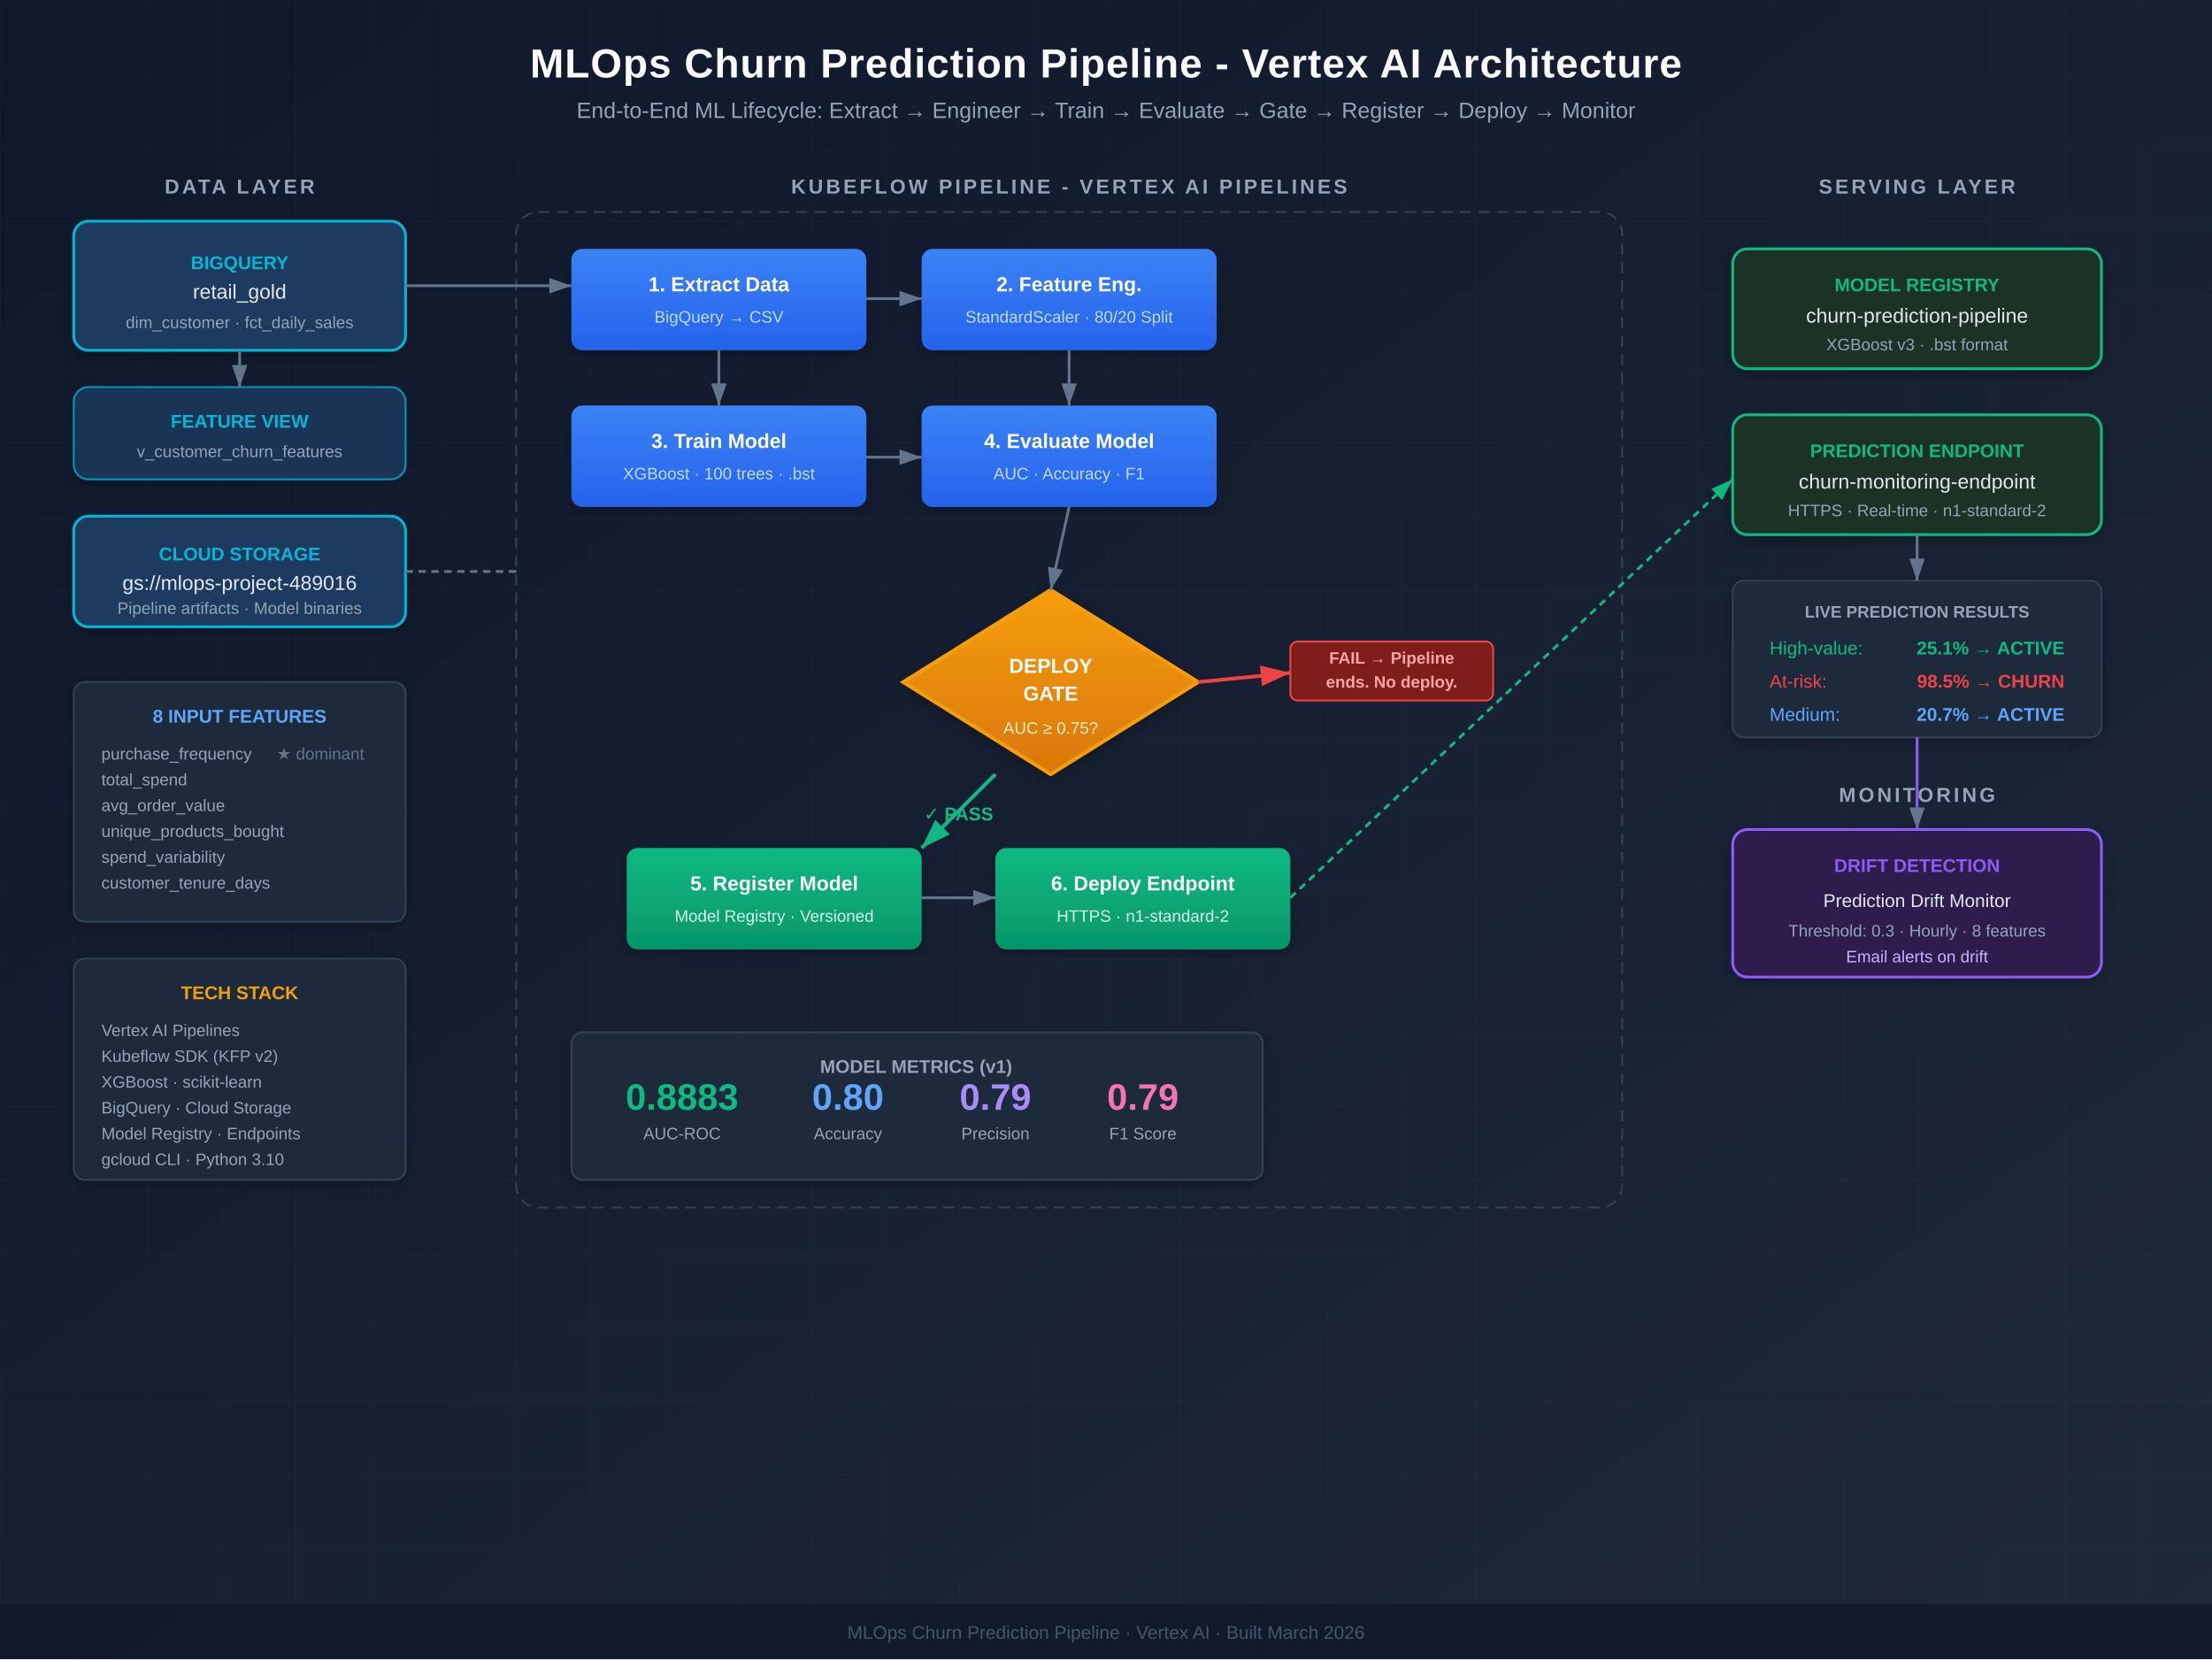
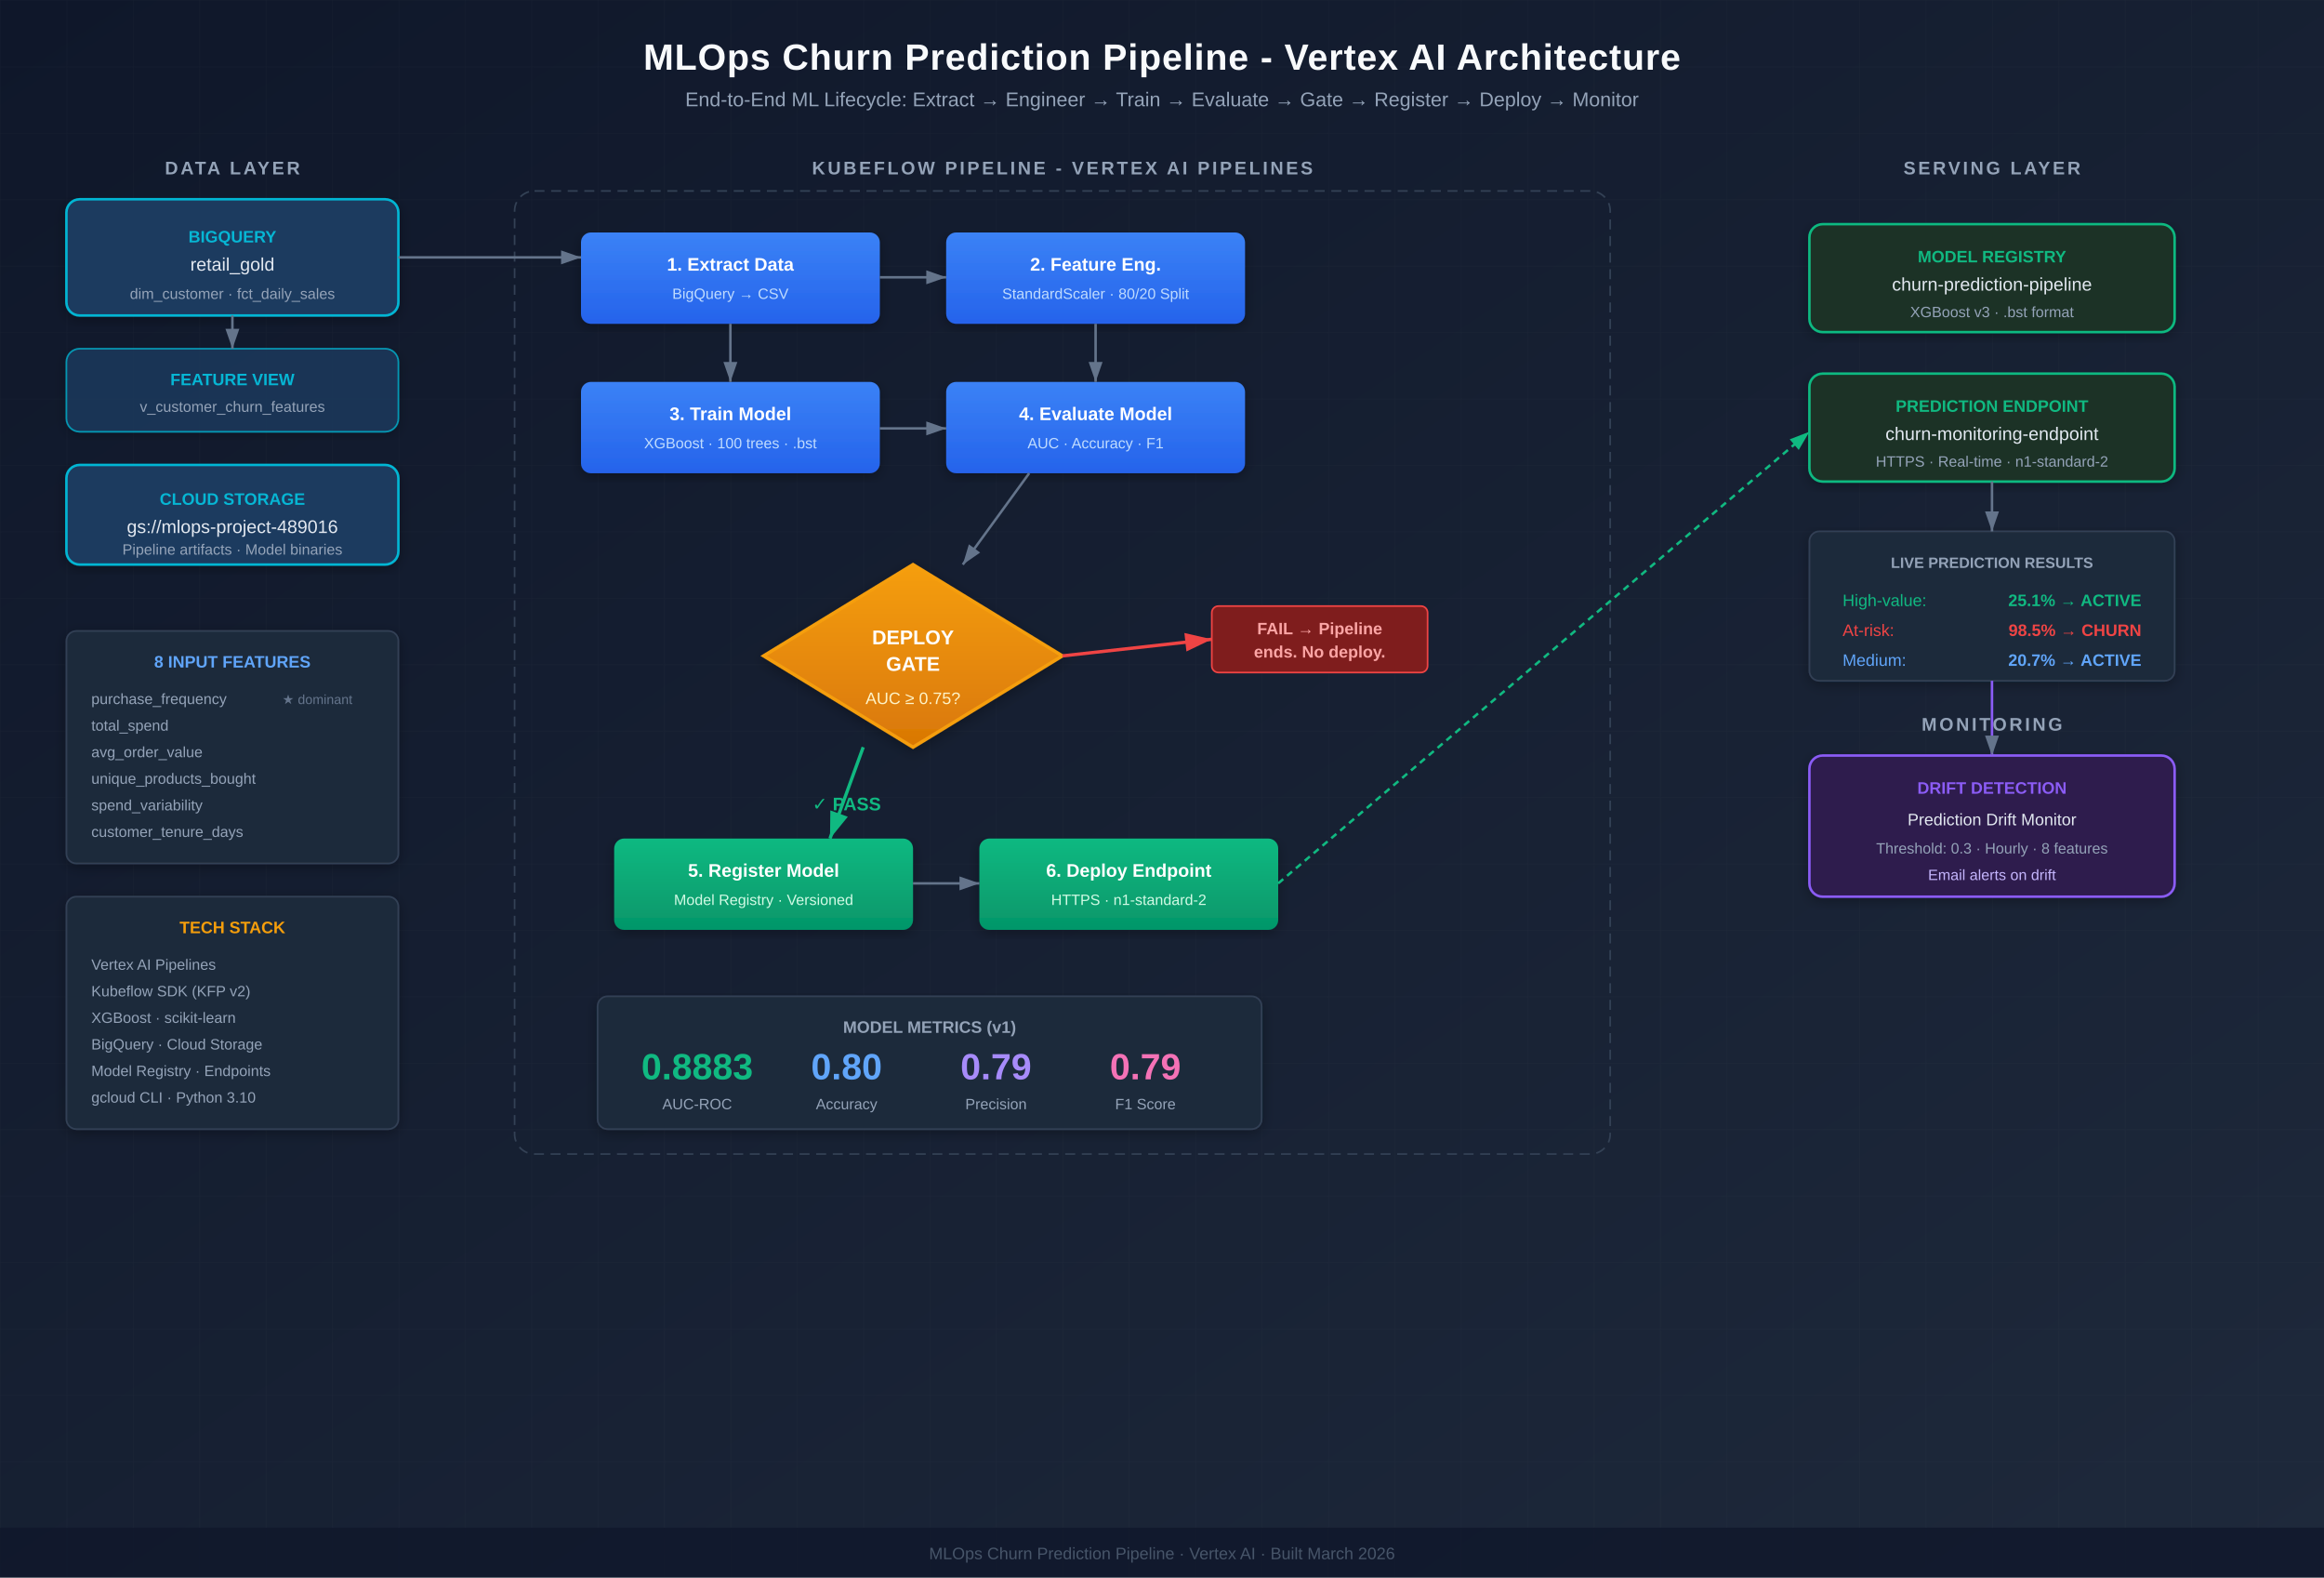
- <svg xmlns="http://www.w3.org/2000/svg" viewBox="0 0 1200 900" font-family="'Segoe UI', 'Helvetica Neue', Arial, sans-serif">
+ <svg xmlns="http://www.w3.org/2000/svg" viewBox="0 0 1400 950" font-family="'Segoe UI', 'Helvetica Neue', Arial, sans-serif">
  <defs>
    <linearGradient id="bgGrad" x1="0%" y1="0%" x2="100%" y2="100%">
      <stop offset="0%" style="stop-color:#0f172a" />
      <stop offset="100%" style="stop-color:#1e293b" />
    </linearGradient>
    <linearGradient id="pipeGrad" x1="0%" y1="0%" x2="0%" y2="100%">
      <stop offset="0%" style="stop-color:#3b82f6" />
      <stop offset="100%" style="stop-color:#2563eb" />
    </linearGradient>
    <linearGradient id="gateGrad" x1="0%" y1="0%" x2="0%" y2="100%">
      <stop offset="0%" style="stop-color:#f59e0b" />
      <stop offset="100%" style="stop-color:#d97706" />
    </linearGradient>
    <linearGradient id="deployGrad" x1="0%" y1="0%" x2="0%" y2="100%">
      <stop offset="0%" style="stop-color:#10b981" />
      <stop offset="100%" style="stop-color:#059669" />
    </linearGradient>
-     <linearGradient id="monitorGrad" x1="0%" y1="0%" x2="0%" y2="100%">
-       <stop offset="0%" style="stop-color:#8b5cf6" />
-       <stop offset="100%" style="stop-color:#7c3aed" />
-     </linearGradient>
-     <linearGradient id="dataGrad" x1="0%" y1="0%" x2="0%" y2="100%">
-       <stop offset="0%" style="stop-color:#06b6d4" />
-       <stop offset="100%" style="stop-color:#0891b2" />
-     </linearGradient>
    <filter id="shadow" x="-5%" y="-5%" width="115%" height="115%">
      <feDropShadow dx="0" dy="2" stdDeviation="4" flood-color="#000" flood-opacity="0.3" />
-     </filter>
-     <filter id="glow">
-       <feGaussianBlur stdDeviation="3" result="blur" />
-       <feMerge>
-         <feMergeNode in="blur" />
-         <feMergeNode in="SourceGraphic" />
-       </feMerge>
    </filter>
    <marker id="arrow" viewBox="0 0 10 7" refX="10" refY="3.5" markerWidth="8" markerHeight="6" orient="auto-start-reverse">
      <polygon points="0 0, 10 3.5, 0 7" fill="#64748b" />
    </marker>
    <marker id="arrowGreen" viewBox="0 0 10 7" refX="10" refY="3.5" markerWidth="8" markerHeight="6" orient="auto-start-reverse">
      <polygon points="0 0, 10 3.5, 0 7" fill="#10b981" />
    </marker>
    <marker id="arrowRed" viewBox="0 0 10 7" refX="10" refY="3.5" markerWidth="8" markerHeight="6" orient="auto-start-reverse">
      <polygon points="0 0, 10 3.5, 0 7" fill="#ef4444" />
    </marker>
  </defs>
-   <rect width="1200" height="900" fill="url(#bgGrad)" />
+   <rect width="1400" height="950" fill="url(#bgGrad)" />
  <g opacity="0.03">
    <pattern id="grid" width="40" height="40" patternUnits="userSpaceOnUse">
      <path d="M 40 0 L 0 0 0 40" fill="none" stroke="white" stroke-width="0.5" />
    </pattern>
-     <rect width="1200" height="900" fill="url(#grid)" />
+     <rect width="1400" height="950" fill="url(#grid)" />
  </g>
-   <text x="600" y="42" text-anchor="middle" fill="#f8fafc" font-size="22" font-weight="700" letter-spacing="0.5">MLOps Churn Prediction Pipeline  -  Vertex AI Architecture</text>
-   <text x="600" y="64" text-anchor="middle" fill="#94a3b8" font-size="12">End-to-End ML Lifecycle: Extract → Engineer → Train → Evaluate → Gate → Register → Deploy → Monitor</text>
-   <text x="130" y="105" text-anchor="middle" fill="#94a3b8" font-size="11" font-weight="600" letter-spacing="1.5">DATA LAYER</text>
-   <rect x="40" y="120" width="180" height="70" rx="8" fill="#1e3a5f" stroke="#06b6d4" stroke-width="1.5" filter="url(#shadow)" />
-   <text x="130" y="146" text-anchor="middle" fill="#06b6d4" font-size="10" font-weight="600">BIGQUERY</text>
-   <text x="130" y="162" text-anchor="middle" fill="#e2e8f0" font-size="11" font-weight="500">retail_gold</text>
-   <text x="130" y="178" text-anchor="middle" fill="#94a3b8" font-size="9">dim_customer · fct_daily_sales</text>
-   <rect x="40" y="210" width="180" height="50" rx="8" fill="#1e3a5f" stroke="#06b6d4" stroke-width="1" opacity="0.8" filter="url(#shadow)" />
-   <text x="130" y="232" text-anchor="middle" fill="#06b6d4" font-size="10" font-weight="600">FEATURE VIEW</text>
-   <text x="130" y="248" text-anchor="middle" fill="#94a3b8" font-size="9">v_customer_churn_features</text>
-   <rect x="40" y="280" width="180" height="60" rx="8" fill="#1e3a5f" stroke="#06b6d4" stroke-width="1.5" filter="url(#shadow)" />
-   <text x="130" y="304" text-anchor="middle" fill="#06b6d4" font-size="10" font-weight="600">CLOUD STORAGE</text>
-   <text x="130" y="320" text-anchor="middle" fill="#e2e8f0" font-size="11" font-weight="500">gs://mlops-project-489016</text>
-   <text x="130" y="333" text-anchor="middle" fill="#94a3b8" font-size="9">Pipeline artifacts · Model binaries</text>
-   <line x1="130" y1="190" x2="130" y2="210" stroke="#64748b" stroke-width="1.5" marker-end="url(#arrow)" />
-   <text x="580" y="105" text-anchor="middle" fill="#94a3b8" font-size="11" font-weight="600" letter-spacing="1.5">KUBEFLOW PIPELINE  -  VERTEX AI PIPELINES</text>
-   <rect x="280" y="115" width="600" height="540" rx="12" fill="none" stroke="#334155" stroke-width="1" stroke-dasharray="6,4" />
-   <rect x="310" y="135" width="160" height="55" rx="6" fill="url(#pipeGrad)" filter="url(#shadow)" />
-   <text x="390" y="158" text-anchor="middle" fill="#fff" font-size="11" font-weight="600">1. Extract Data</text>
-   <text x="390" y="175" text-anchor="middle" fill="#bfdbfe" font-size="9">BigQuery → CSV</text>
-   <rect x="500" y="135" width="160" height="55" rx="6" fill="url(#pipeGrad)" filter="url(#shadow)" />
-   <text x="580" y="158" text-anchor="middle" fill="#fff" font-size="11" font-weight="600">2. Feature Eng.</text>
-   <text x="580" y="175" text-anchor="middle" fill="#bfdbfe" font-size="9">StandardScaler · 80/20 Split</text>
-   <rect x="310" y="220" width="160" height="55" rx="6" fill="url(#pipeGrad)" filter="url(#shadow)" />
-   <text x="390" y="243" text-anchor="middle" fill="#fff" font-size="11" font-weight="600">3. Train Model</text>
-   <text x="390" y="260" text-anchor="middle" fill="#bfdbfe" font-size="9">XGBoost · 100 trees · .bst</text>
-   <rect x="500" y="220" width="160" height="55" rx="6" fill="url(#pipeGrad)" filter="url(#shadow)" />
-   <text x="580" y="243" text-anchor="middle" fill="#fff" font-size="11" font-weight="600">4. Evaluate Model</text>
-   <text x="580" y="260" text-anchor="middle" fill="#bfdbfe" font-size="9">AUC · Accuracy · F1</text>
-   <g transform="translate(490, 320)">
-     <polygon points="80,0 160,50 80,100 0,50" fill="url(#gateGrad)" stroke="#f59e0b" stroke-width="2" filter="url(#shadow)" />
-     <text x="80" y="45" text-anchor="middle" fill="#fff" font-size="11" font-weight="700">DEPLOY</text>
-     <text x="80" y="60" text-anchor="middle" fill="#fff" font-size="11" font-weight="700">GATE</text>
-     <text x="80" y="78" text-anchor="middle" fill="#fef3c7" font-size="9">AUC ≥ 0.75?</text>
+   <text x="700" y="42" text-anchor="middle" fill="#f8fafc" font-size="22" font-weight="700" letter-spacing="0.5">MLOps Churn Prediction Pipeline - Vertex AI Architecture</text>
+   <text x="700" y="64" text-anchor="middle" fill="#94a3b8" font-size="12">End-to-End ML Lifecycle: Extract → Engineer → Train → Evaluate → Gate → Register → Deploy → Monitor</text>
+   <text x="140" y="105" text-anchor="middle" fill="#94a3b8" font-size="11" font-weight="600" letter-spacing="1.5">DATA LAYER</text>
+   <rect x="40" y="120" width="200" height="70" rx="8" fill="#1e3a5f" stroke="#06b6d4" stroke-width="1.5" filter="url(#shadow)" />
+   <text x="140" y="146" text-anchor="middle" fill="#06b6d4" font-size="10" font-weight="600">BIGQUERY</text>
+   <text x="140" y="163" text-anchor="middle" fill="#e2e8f0" font-size="11" font-weight="500">retail_gold</text>
+   <text x="140" y="180" text-anchor="middle" fill="#94a3b8" font-size="9">dim_customer  ·  fct_daily_sales</text>
+   <rect x="40" y="210" width="200" height="50" rx="8" fill="#1e3a5f" stroke="#06b6d4" stroke-width="1" opacity="0.8" filter="url(#shadow)" />
+   <text x="140" y="232" text-anchor="middle" fill="#06b6d4" font-size="10" font-weight="600">FEATURE VIEW</text>
+   <text x="140" y="248" text-anchor="middle" fill="#94a3b8" font-size="9">v_customer_churn_features</text>
+   <rect x="40" y="280" width="200" height="60" rx="8" fill="#1e3a5f" stroke="#06b6d4" stroke-width="1.5" filter="url(#shadow)" />
+   <text x="140" y="304" text-anchor="middle" fill="#06b6d4" font-size="10" font-weight="600">CLOUD STORAGE</text>
+   <text x="140" y="321" text-anchor="middle" fill="#e2e8f0" font-size="11" font-weight="500">gs://mlops-project-489016</text>
+   <text x="140" y="334" text-anchor="middle" fill="#94a3b8" font-size="9">Pipeline artifacts  ·  Model binaries</text>
+   <line x1="140" y1="190" x2="140" y2="210" stroke="#64748b" stroke-width="1.5" marker-end="url(#arrow)" />
+   <text x="640" y="105" text-anchor="middle" fill="#94a3b8" font-size="11" font-weight="600" letter-spacing="1.5">KUBEFLOW PIPELINE - VERTEX AI PIPELINES</text>
+   <rect x="310" y="115" width="660" height="580" rx="12" fill="none" stroke="#334155" stroke-width="1" stroke-dasharray="6,4" />
+   <rect x="350" y="140" width="180" height="55" rx="6" fill="url(#pipeGrad)" filter="url(#shadow)" />
+   <text x="440" y="163" text-anchor="middle" fill="#fff" font-size="11" font-weight="600">1. Extract Data</text>
+   <text x="440" y="180" text-anchor="middle" fill="#bfdbfe" font-size="9">BigQuery → CSV</text>
+   <rect x="570" y="140" width="180" height="55" rx="6" fill="url(#pipeGrad)" filter="url(#shadow)" />
+   <text x="660" y="163" text-anchor="middle" fill="#fff" font-size="11" font-weight="600">2. Feature Eng.</text>
+   <text x="660" y="180" text-anchor="middle" fill="#bfdbfe" font-size="9">StandardScaler  ·  80/20 Split</text>
+   <rect x="350" y="230" width="180" height="55" rx="6" fill="url(#pipeGrad)" filter="url(#shadow)" />
+   <text x="440" y="253" text-anchor="middle" fill="#fff" font-size="11" font-weight="600">3. Train Model</text>
+   <text x="440" y="270" text-anchor="middle" fill="#bfdbfe" font-size="9">XGBoost  ·  100 trees  ·  .bst</text>
+   <rect x="570" y="230" width="180" height="55" rx="6" fill="url(#pipeGrad)" filter="url(#shadow)" />
+   <text x="660" y="253" text-anchor="middle" fill="#fff" font-size="11" font-weight="600">4. Evaluate Model</text>
+   <text x="660" y="270" text-anchor="middle" fill="#bfdbfe" font-size="9">AUC  ·  Accuracy  ·  F1</text>
+   <g transform="translate(460, 340)">
+     <polygon points="90,0 180,55 90,110 0,55" fill="url(#gateGrad)" stroke="#f59e0b" stroke-width="2" filter="url(#shadow)" />
+     <text x="90" y="48" text-anchor="middle" fill="#fff" font-size="12" font-weight="700">DEPLOY</text>
+     <text x="90" y="64" text-anchor="middle" fill="#fff" font-size="12" font-weight="700">GATE</text>
+     <text x="90" y="84" text-anchor="middle" fill="#fef3c7" font-size="10">AUC ≥ 0.75?</text>
  </g>
-   <rect x="340" y="460" width="160" height="55" rx="6" fill="url(#deployGrad)" filter="url(#shadow)" />
-   <text x="420" y="483" text-anchor="middle" fill="#fff" font-size="11" font-weight="600">5. Register Model</text>
-   <text x="420" y="500" text-anchor="middle" fill="#d1fae5" font-size="9">Model Registry · Versioned</text>
-   <rect x="540" y="460" width="160" height="55" rx="6" fill="url(#deployGrad)" filter="url(#shadow)" />
-   <text x="620" y="483" text-anchor="middle" fill="#fff" font-size="11" font-weight="600">6. Deploy Endpoint</text>
-   <text x="620" y="500" text-anchor="middle" fill="#d1fae5" font-size="9">HTTPS · n1-standard-2</text>
-   <rect x="700" y="348" width="110" height="32" rx="4" fill="#7f1d1d" stroke="#ef4444" stroke-width="1" />
-   <text x="755" y="360" text-anchor="middle" fill="#fca5a5" font-size="9" font-weight="600">FAIL → Pipeline</text>
-   <text x="755" y="373" text-anchor="middle" fill="#fca5a5" font-size="9" font-weight="600">ends. No deploy.</text>
-   <text x="520" y="445" text-anchor="middle" fill="#10b981" font-size="10" font-weight="700">✓ PASS</text>
-   <text x="680" y="355" text-anchor="start" fill="#ef4444" font-size="10" font-weight="700" />
-   <rect x="310" y="560" width="375" height="80" rx="6" fill="#1e293b" stroke="#334155" stroke-width="1" filter="url(#shadow)" />
-   <text x="497" y="582" text-anchor="middle" fill="#94a3b8" font-size="10" font-weight="600">MODEL METRICS (v1)</text>
-   <text x="370" y="602" text-anchor="middle" fill="#10b981" font-size="20" font-weight="700">0.8883</text>
-   <text x="370" y="618" text-anchor="middle" fill="#94a3b8" font-size="9">AUC-ROC</text>
-   <text x="460" y="602" text-anchor="middle" fill="#60a5fa" font-size="20" font-weight="700">0.80</text>
-   <text x="460" y="618" text-anchor="middle" fill="#94a3b8" font-size="9">Accuracy</text>
-   <text x="540" y="602" text-anchor="middle" fill="#a78bfa" font-size="20" font-weight="700">0.79</text>
-   <text x="540" y="618" text-anchor="middle" fill="#94a3b8" font-size="9">Precision</text>
-   <text x="620" y="602" text-anchor="middle" fill="#f472b6" font-size="20" font-weight="700">0.79</text>
-   <text x="620" y="618" text-anchor="middle" fill="#94a3b8" font-size="9">F1 Score</text>
-   <text x="1040" y="105" text-anchor="middle" fill="#94a3b8" font-size="11" font-weight="600" letter-spacing="1.5">SERVING LAYER</text>
-   <rect x="940" y="135" width="200" height="65" rx="8" fill="#1a3326" stroke="#10b981" stroke-width="1.5" filter="url(#shadow)" />
-   <text x="1040" y="158" text-anchor="middle" fill="#10b981" font-size="10" font-weight="600">MODEL REGISTRY</text>
-   <text x="1040" y="175" text-anchor="middle" fill="#e2e8f0" font-size="11" font-weight="500">churn-prediction-pipeline</text>
-   <text x="1040" y="190" text-anchor="middle" fill="#94a3b8" font-size="9">XGBoost v3 · .bst format</text>
-   <rect x="940" y="225" width="200" height="65" rx="8" fill="#1a3326" stroke="#10b981" stroke-width="1.5" filter="url(#shadow)" />
-   <text x="1040" y="248" text-anchor="middle" fill="#10b981" font-size="10" font-weight="600">PREDICTION ENDPOINT</text>
-   <text x="1040" y="265" text-anchor="middle" fill="#e2e8f0" font-size="11" font-weight="500">churn-monitoring-endpoint</text>
-   <text x="1040" y="280" text-anchor="middle" fill="#94a3b8" font-size="9">HTTPS · Real-time · n1-standard-2</text>
-   <rect x="940" y="315" width="200" height="85" rx="6" fill="#1e293b" stroke="#334155" stroke-width="1" filter="url(#shadow)" />
-   <text x="1040" y="335" text-anchor="middle" fill="#94a3b8" font-size="9" font-weight="600">LIVE PREDICTION RESULTS</text>
-   <text x="960" y="355" fill="#10b981" font-size="10">High-value:</text>
-   <text x="1120" y="355" text-anchor="end" fill="#10b981" font-size="10" font-weight="600">25.1% → ACTIVE</text>
-   <text x="960" y="373" fill="#ef4444" font-size="10">At-risk:</text>
-   <text x="1120" y="373" text-anchor="end" fill="#ef4444" font-size="10" font-weight="600">98.5% → CHURN</text>
-   <text x="960" y="391" fill="#60a5fa" font-size="10">Medium:</text>
-   <text x="1120" y="391" text-anchor="end" fill="#60a5fa" font-size="10" font-weight="600">20.7% → ACTIVE</text>
-   <text x="1040" y="435" text-anchor="middle" fill="#94a3b8" font-size="11" font-weight="600" letter-spacing="1.5">MONITORING</text>
-   <rect x="940" y="450" width="200" height="80" rx="8" fill="#2d1b4e" stroke="#8b5cf6" stroke-width="1.5" filter="url(#shadow)" />
-   <text x="1040" y="473" text-anchor="middle" fill="#8b5cf6" font-size="10" font-weight="600">DRIFT DETECTION</text>
-   <text x="1040" y="492" text-anchor="middle" fill="#e2e8f0" font-size="10">Prediction Drift Monitor</text>
-   <text x="1040" y="508" text-anchor="middle" fill="#94a3b8" font-size="9">Threshold: 0.3 · Hourly · 8 features</text>
-   <text x="1040" y="522" text-anchor="middle" fill="#c4b5fd" font-size="9">Email alerts on drift</text>
-   <line x1="220" y1="155" x2="310" y2="155" stroke="#64748b" stroke-width="1.5" marker-end="url(#arrow)" />
-   <line x1="220" y1="310" x2="280" y2="310" stroke="#64748b" stroke-width="1.5" stroke-dasharray="4,3" />
-   <line x1="470" y1="162" x2="500" y2="162" stroke="#64748b" stroke-width="1.5" marker-end="url(#arrow)" />
-   <line x1="390" y1="190" x2="390" y2="220" stroke="#64748b" stroke-width="1.5" marker-end="url(#arrow)" />
-   <line x1="580" y1="190" x2="580" y2="220" stroke="#64748b" stroke-width="1.5" marker-end="url(#arrow)" />
-   <line x1="470" y1="248" x2="500" y2="248" stroke="#64748b" stroke-width="1.5" marker-end="url(#arrow)" />
-   <line x1="580" y1="275" x2="570" y2="320" stroke="#64748b" stroke-width="1.5" marker-end="url(#arrow)" />
-   <line x1="540" y1="420" x2="500" y2="460" stroke="#10b981" stroke-width="2" marker-end="url(#arrowGreen)" />
-   <line x1="650" y1="370" x2="700" y2="365" stroke="#ef4444" stroke-width="2" marker-end="url(#arrowRed)" />
-   <line x1="500" y1="487" x2="540" y2="487" stroke="#64748b" stroke-width="1.5" marker-end="url(#arrow)" />
-   <line x1="700" y1="487" x2="940" y2="260" stroke="#10b981" stroke-width="1.5" stroke-dasharray="4,3" marker-end="url(#arrowGreen)" />
-   <line x1="1040" y1="290" x2="1040" y2="315" stroke="#64748b" stroke-width="1.5" marker-end="url(#arrow)" />
-   <line x1="1040" y1="400" x2="1040" y2="450" stroke="#8b5cf6" stroke-width="1.5" marker-end="url(#arrow)" />
-   <rect x="40" y="370" width="180" height="130" rx="6" fill="#1e293b" stroke="#334155" stroke-width="1" filter="url(#shadow)" />
-   <text x="130" y="392" text-anchor="middle" fill="#60a5fa" font-size="10" font-weight="600">8 INPUT FEATURES</text>
-   <text x="55" y="412" fill="#94a3b8" font-size="9">purchase_frequency</text>
-   <text x="55" y="426" fill="#94a3b8" font-size="9">total_spend</text>
-   <text x="55" y="440" fill="#94a3b8" font-size="9">avg_order_value</text>
-   <text x="55" y="454" fill="#94a3b8" font-size="9">unique_products_bought</text>
-   <text x="55" y="468" fill="#94a3b8" font-size="9">spend_variability</text>
-   <text x="55" y="482" fill="#94a3b8" font-size="9">customer_tenure_days</text>
-   <text x="150" y="412" fill="#64748b" font-size="9">★ dominant</text>
-   <rect x="40" y="520" width="180" height="120" rx="6" fill="#1e293b" stroke="#334155" stroke-width="1" filter="url(#shadow)" />
-   <text x="130" y="542" text-anchor="middle" fill="#f59e0b" font-size="10" font-weight="600">TECH STACK</text>
-   <text x="55" y="562" fill="#94a3b8" font-size="9">Vertex AI Pipelines</text>
-   <text x="55" y="576" fill="#94a3b8" font-size="9">Kubeflow SDK (KFP v2)</text>
-   <text x="55" y="590" fill="#94a3b8" font-size="9">XGBoost · scikit-learn</text>
-   <text x="55" y="604" fill="#94a3b8" font-size="9">BigQuery · Cloud Storage</text>
-   <text x="55" y="618" fill="#94a3b8" font-size="9">Model Registry · Endpoints</text>
-   <text x="55" y="632" fill="#94a3b8" font-size="9">gcloud CLI · Python 3.10</text>
-   <rect x="0" y="870" width="1200" height="30" fill="#0f172a" opacity="0.8" />
-   <text x="600" y="889" text-anchor="middle" fill="#475569" font-size="10">MLOps Churn Prediction Pipeline · Vertex AI · Built March 2026</text>
+   <rect x="730" y="365" width="130" height="40" rx="4" fill="#7f1d1d" stroke="#ef4444" stroke-width="1" />
+   <text x="795" y="382" text-anchor="middle" fill="#fca5a5" font-size="10" font-weight="600">FAIL → Pipeline</text>
+   <text x="795" y="396" text-anchor="middle" fill="#fca5a5" font-size="10" font-weight="600">ends. No deploy.</text>
+   <text x="510" y="488" text-anchor="middle" fill="#10b981" font-size="11" font-weight="700">✓ PASS</text>
+   <rect x="370" y="505" width="180" height="55" rx="6" fill="url(#deployGrad)" filter="url(#shadow)" />
+   <text x="460" y="528" text-anchor="middle" fill="#fff" font-size="11" font-weight="600">5. Register Model</text>
+   <text x="460" y="545" text-anchor="middle" fill="#d1fae5" font-size="9">Model Registry  ·  Versioned</text>
+   <rect x="590" y="505" width="180" height="55" rx="6" fill="url(#deployGrad)" filter="url(#shadow)" />
+   <text x="680" y="528" text-anchor="middle" fill="#fff" font-size="11" font-weight="600">6. Deploy Endpoint</text>
+   <text x="680" y="545" text-anchor="middle" fill="#d1fae5" font-size="9">HTTPS  ·  n1-standard-2</text>
+   <rect x="360" y="600" width="400" height="80" rx="6" fill="#1e293b" stroke="#334155" stroke-width="1" filter="url(#shadow)" />
+   <text x="560" y="622" text-anchor="middle" fill="#94a3b8" font-size="10" font-weight="600">MODEL METRICS (v1)</text>
+   <text x="420" y="650" text-anchor="middle" fill="#10b981" font-size="22" font-weight="700">0.8883</text>
+   <text x="420" y="668" text-anchor="middle" fill="#94a3b8" font-size="9">AUC-ROC</text>
+   <text x="510" y="650" text-anchor="middle" fill="#60a5fa" font-size="22" font-weight="700">0.80</text>
+   <text x="510" y="668" text-anchor="middle" fill="#94a3b8" font-size="9">Accuracy</text>
+   <text x="600" y="650" text-anchor="middle" fill="#a78bfa" font-size="22" font-weight="700">0.79</text>
+   <text x="600" y="668" text-anchor="middle" fill="#94a3b8" font-size="9">Precision</text>
+   <text x="690" y="650" text-anchor="middle" fill="#f472b6" font-size="22" font-weight="700">0.79</text>
+   <text x="690" y="668" text-anchor="middle" fill="#94a3b8" font-size="9">F1 Score</text>
+   <text x="1200" y="105" text-anchor="middle" fill="#94a3b8" font-size="11" font-weight="600" letter-spacing="1.5">SERVING LAYER</text>
+   <rect x="1090" y="135" width="220" height="65" rx="8" fill="#1a3326" stroke="#10b981" stroke-width="1.5" filter="url(#shadow)" />
+   <text x="1200" y="158" text-anchor="middle" fill="#10b981" font-size="10" font-weight="600">MODEL REGISTRY</text>
+   <text x="1200" y="175" text-anchor="middle" fill="#e2e8f0" font-size="11" font-weight="500">churn-prediction-pipeline</text>
+   <text x="1200" y="191" text-anchor="middle" fill="#94a3b8" font-size="9">XGBoost v3  ·  .bst format</text>
+   <rect x="1090" y="225" width="220" height="65" rx="8" fill="#1a3326" stroke="#10b981" stroke-width="1.5" filter="url(#shadow)" />
+   <text x="1200" y="248" text-anchor="middle" fill="#10b981" font-size="10" font-weight="600">PREDICTION ENDPOINT</text>
+   <text x="1200" y="265" text-anchor="middle" fill="#e2e8f0" font-size="11" font-weight="500">churn-monitoring-endpoint</text>
+   <text x="1200" y="281" text-anchor="middle" fill="#94a3b8" font-size="9">HTTPS  ·  Real-time  ·  n1-standard-2</text>
+   <rect x="1090" y="320" width="220" height="90" rx="6" fill="#1e293b" stroke="#334155" stroke-width="1" filter="url(#shadow)" />
+   <text x="1200" y="342" text-anchor="middle" fill="#94a3b8" font-size="9" font-weight="600">LIVE PREDICTION RESULTS</text>
+   <text x="1110" y="365" fill="#10b981" font-size="10">High-value:</text>
+   <text x="1290" y="365" text-anchor="end" fill="#10b981" font-size="10" font-weight="600">25.1% → ACTIVE</text>
+   <text x="1110" y="383" fill="#ef4444" font-size="10">At-risk:</text>
+   <text x="1290" y="383" text-anchor="end" fill="#ef4444" font-size="10" font-weight="600">98.5% → CHURN</text>
+   <text x="1110" y="401" fill="#60a5fa" font-size="10">Medium:</text>
+   <text x="1290" y="401" text-anchor="end" fill="#60a5fa" font-size="10" font-weight="600">20.7% → ACTIVE</text>
+   <text x="1200" y="440" text-anchor="middle" fill="#94a3b8" font-size="11" font-weight="600" letter-spacing="1.5">MONITORING</text>
+   <rect x="1090" y="455" width="220" height="85" rx="8" fill="#2d1b4e" stroke="#8b5cf6" stroke-width="1.5" filter="url(#shadow)" />
+   <text x="1200" y="478" text-anchor="middle" fill="#8b5cf6" font-size="10" font-weight="600">DRIFT DETECTION</text>
+   <text x="1200" y="497" text-anchor="middle" fill="#e2e8f0" font-size="10">Prediction Drift Monitor</text>
+   <text x="1200" y="514" text-anchor="middle" fill="#94a3b8" font-size="9">Threshold: 0.3  ·  Hourly  ·  8 features</text>
+   <text x="1200" y="530" text-anchor="middle" fill="#c4b5fd" font-size="9">Email alerts on drift</text>
+   <line x1="240" y1="155" x2="350" y2="155" stroke="#64748b" stroke-width="1.5" marker-end="url(#arrow)" />
+   <line x1="530" y1="167" x2="570" y2="167" stroke="#64748b" stroke-width="1.5" marker-end="url(#arrow)" />
+   <line x1="440" y1="195" x2="440" y2="230" stroke="#64748b" stroke-width="1.5" marker-end="url(#arrow)" />
+   <line x1="660" y1="195" x2="660" y2="230" stroke="#64748b" stroke-width="1.5" marker-end="url(#arrow)" />
+   <line x1="530" y1="258" x2="570" y2="258" stroke="#64748b" stroke-width="1.5" marker-end="url(#arrow)" />
+   <line x1="620" y1="285" x2="580" y2="340" stroke="#64748b" stroke-width="1.5" marker-end="url(#arrow)" />
+   <line x1="520" y1="450" x2="500" y2="505" stroke="#10b981" stroke-width="2" marker-end="url(#arrowGreen)" />
+   <line x1="640" y1="395" x2="730" y2="385" stroke="#ef4444" stroke-width="2" marker-end="url(#arrowRed)" />
+   <line x1="550" y1="532" x2="590" y2="532" stroke="#64748b" stroke-width="1.5" marker-end="url(#arrow)" />
+   <line x1="770" y1="532" x2="1090" y2="260" stroke="#10b981" stroke-width="1.5" stroke-dasharray="4,3" marker-end="url(#arrowGreen)" />
+   <line x1="1200" y1="290" x2="1200" y2="320" stroke="#64748b" stroke-width="1.5" marker-end="url(#arrow)" />
+   <line x1="1200" y1="410" x2="1200" y2="455" stroke="#8b5cf6" stroke-width="1.5" marker-end="url(#arrow)" />
+   <rect x="40" y="380" width="200" height="140" rx="6" fill="#1e293b" stroke="#334155" stroke-width="1" filter="url(#shadow)" />
+   <text x="140" y="402" text-anchor="middle" fill="#60a5fa" font-size="10" font-weight="600">8 INPUT FEATURES</text>
+   <text x="55" y="424" fill="#94a3b8" font-size="9">purchase_frequency</text>
+   <text x="170" y="424" fill="#64748b" font-size="8">★ dominant</text>
+   <text x="55" y="440" fill="#94a3b8" font-size="9">total_spend</text>
+   <text x="55" y="456" fill="#94a3b8" font-size="9">avg_order_value</text>
+   <text x="55" y="472" fill="#94a3b8" font-size="9">unique_products_bought</text>
+   <text x="55" y="488" fill="#94a3b8" font-size="9">spend_variability</text>
+   <text x="55" y="504" fill="#94a3b8" font-size="9">customer_tenure_days</text>
+   <rect x="40" y="540" width="200" height="140" rx="6" fill="#1e293b" stroke="#334155" stroke-width="1" filter="url(#shadow)" />
+   <text x="140" y="562" text-anchor="middle" fill="#f59e0b" font-size="10" font-weight="600">TECH STACK</text>
+   <text x="55" y="584" fill="#94a3b8" font-size="9">Vertex AI Pipelines</text>
+   <text x="55" y="600" fill="#94a3b8" font-size="9">Kubeflow SDK (KFP v2)</text>
+   <text x="55" y="616" fill="#94a3b8" font-size="9">XGBoost  ·  scikit-learn</text>
+   <text x="55" y="632" fill="#94a3b8" font-size="9">BigQuery  ·  Cloud Storage</text>
+   <text x="55" y="648" fill="#94a3b8" font-size="9">Model Registry  ·  Endpoints</text>
+   <text x="55" y="664" fill="#94a3b8" font-size="9">gcloud CLI  ·  Python 3.10</text>
+   <rect x="0" y="920" width="1400" height="30" fill="#0f172a" opacity="0.8" />
+   <text x="700" y="939" text-anchor="middle" fill="#475569" font-size="10">MLOps Churn Prediction Pipeline  ·  Vertex AI  ·  Built March 2026</text>
</svg>
